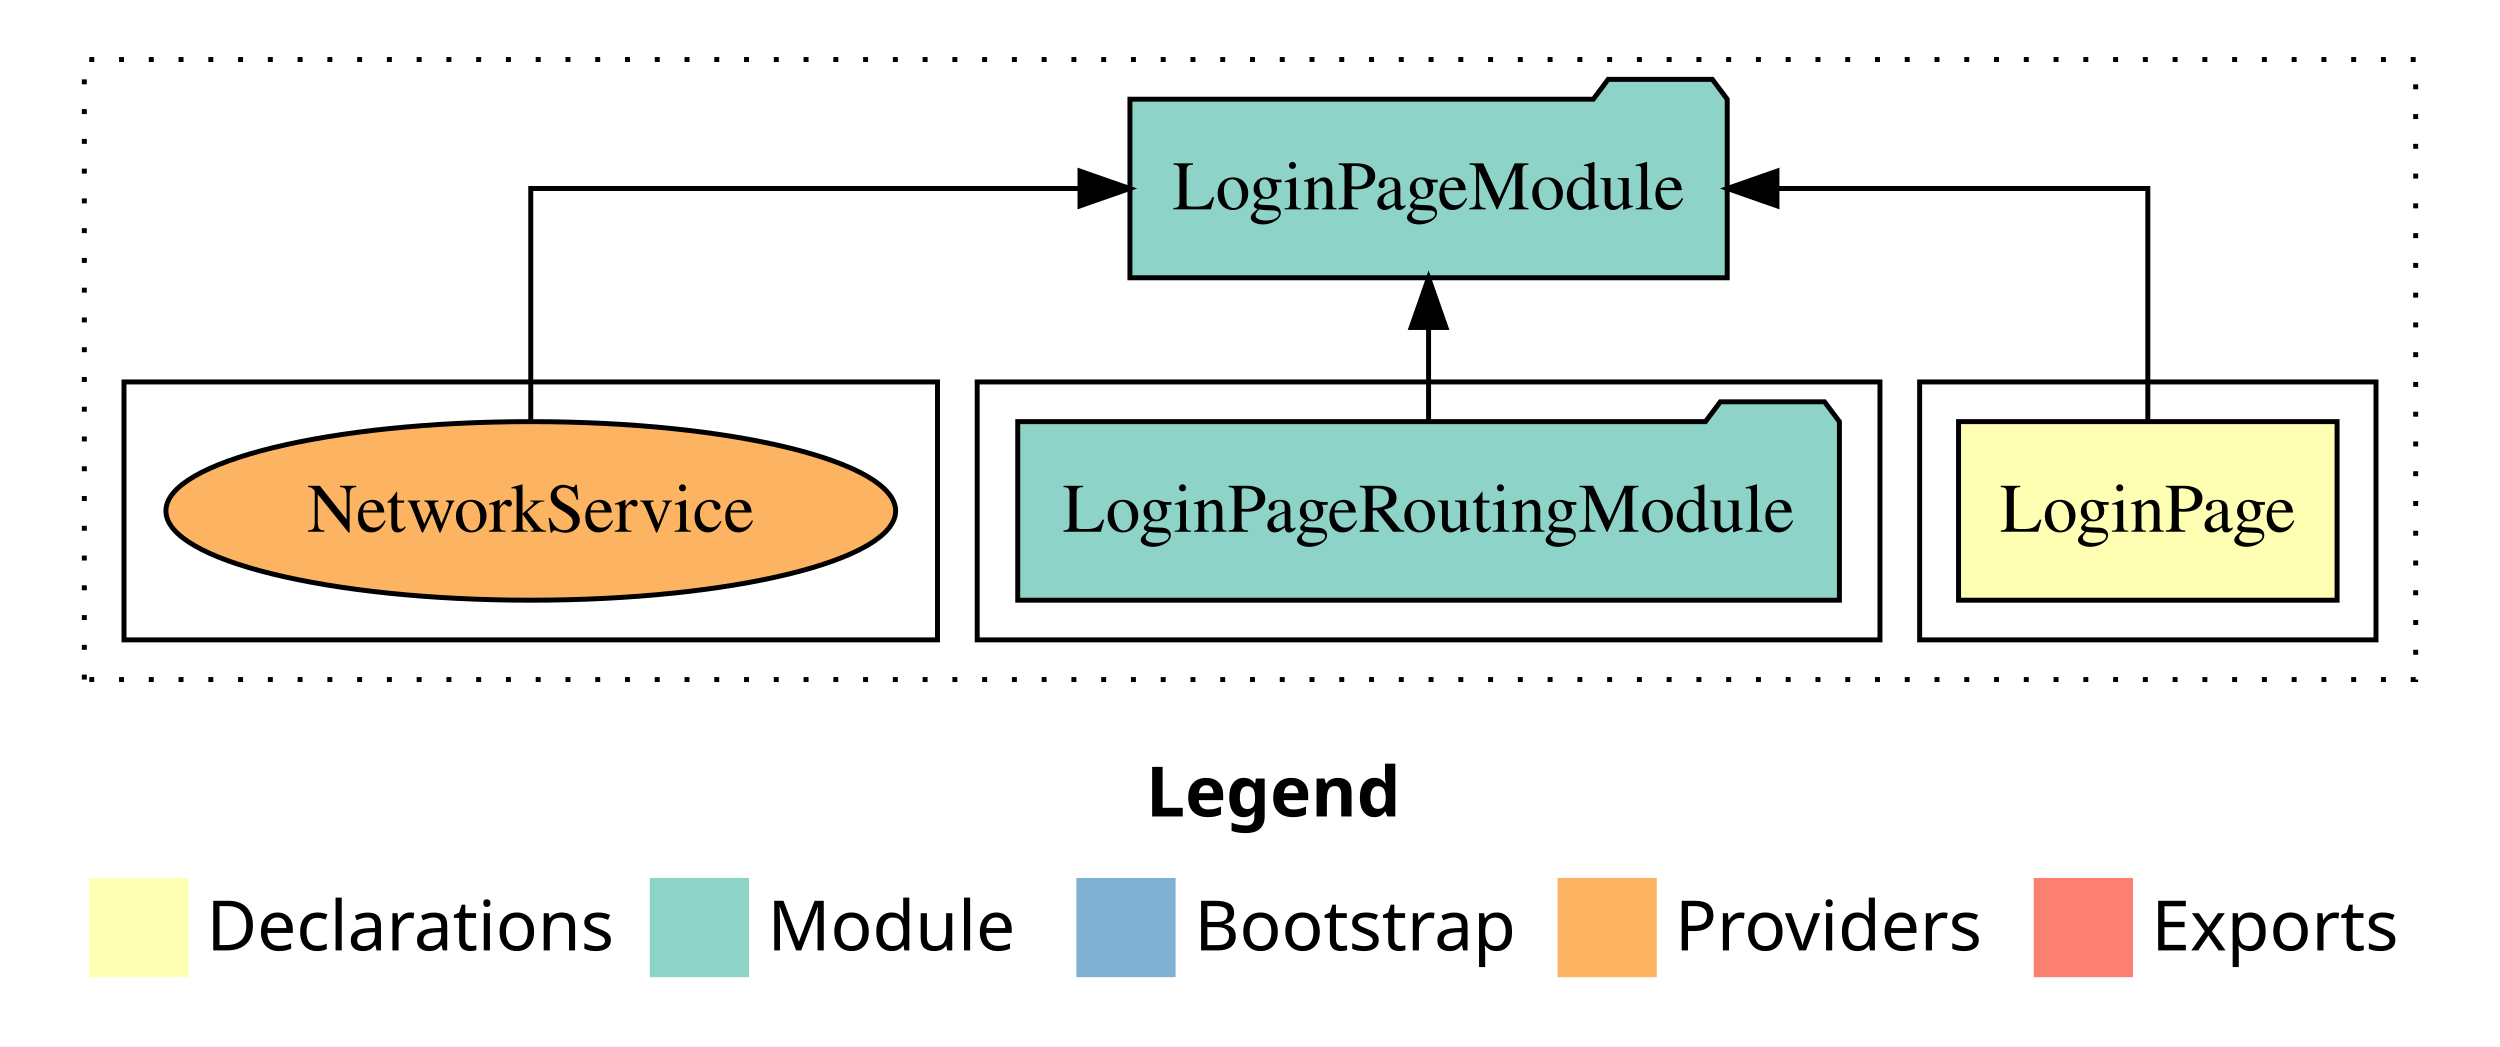
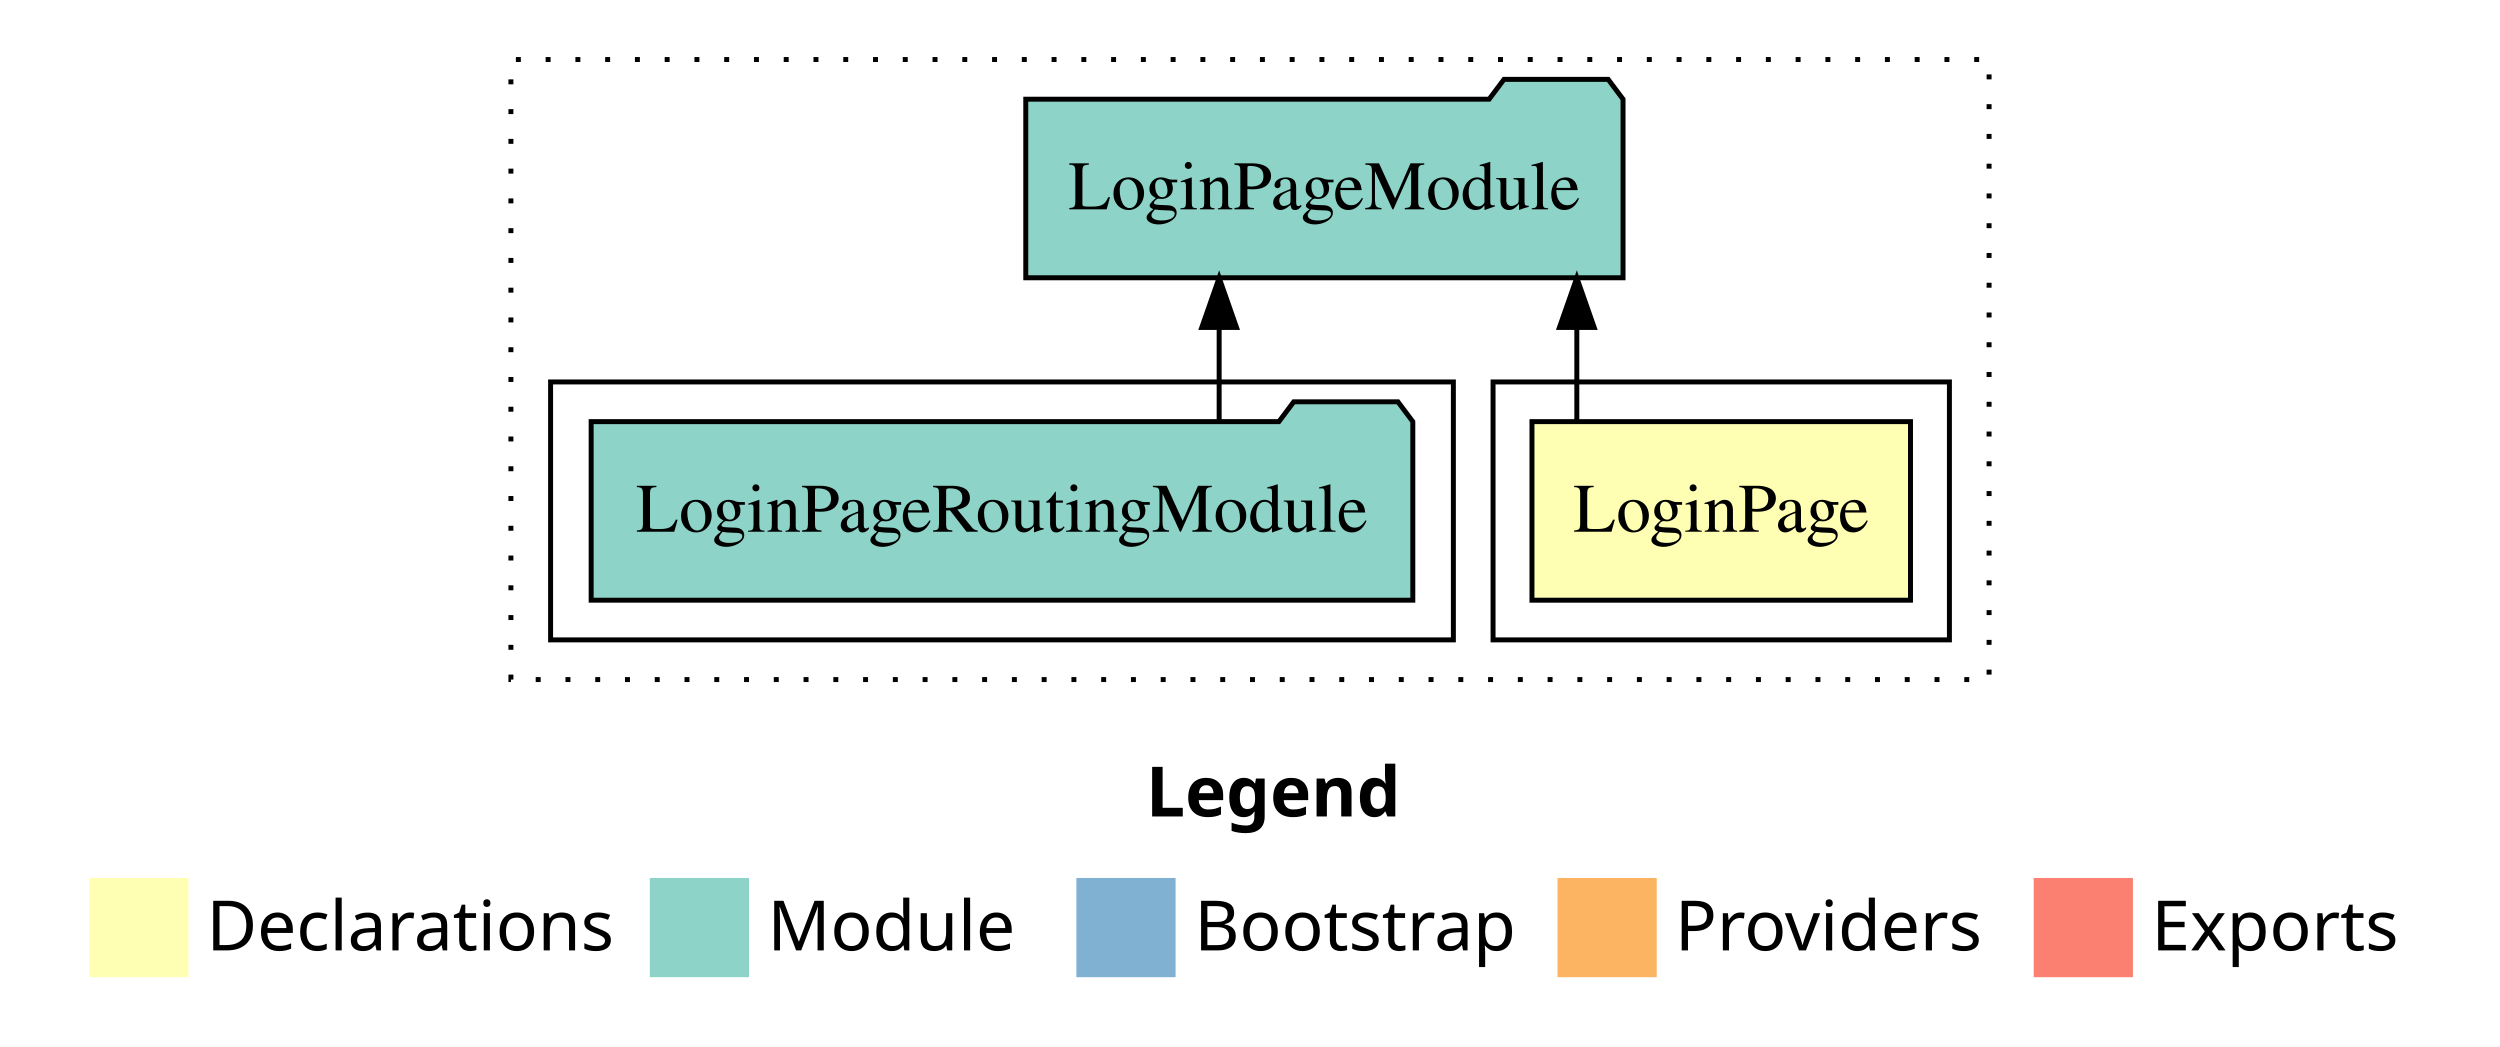
<svg xmlns="http://www.w3.org/2000/svg" width="504pt" height="211pt" viewBox="0.00 0.00 504.00 211.00">
  <g id="graph0" class="graph" transform="scale(1 1) rotate(0) translate(4 207)">
    <polygon fill="#ffffff" stroke="transparent" points="-4,4 -4,-207 500,-207 500,4 -4,4" />
    <text text-anchor="start" x="227.009" y="-42.4" font-family="sans-serif" font-weight="bold" font-size="14.00" fill="#000000">Legend</text>
    <polygon fill="#ffffb3" stroke="transparent" points="14,-10 14,-30 34,-30 34,-10 14,-10" />
    <text text-anchor="start" x="37.629" y="-15.4" font-family="sans-serif" font-size="14.00" fill="#000000">  Declarations</text>
    <polygon fill="#8dd3c7" stroke="transparent" points="127,-10 127,-30 147,-30 147,-10 127,-10" />
    <text text-anchor="start" x="150.725" y="-15.4" font-family="sans-serif" font-size="14.00" fill="#000000">  Module</text>
    <polygon fill="#80b1d3" stroke="transparent" points="213,-10 213,-30 233,-30 233,-10 213,-10" />
    <text text-anchor="start" x="236.781" y="-15.4" font-family="sans-serif" font-size="14.00" fill="#000000">  Bootstrap</text>
    <polygon fill="#fdb462" stroke="transparent" points="310,-10 310,-30 330,-30 330,-10 310,-10" />
    <text text-anchor="start" x="333.673" y="-15.4" font-family="sans-serif" font-size="14.00" fill="#000000">  Providers</text>
    <polygon fill="#fb8072" stroke="transparent" points="406,-10 406,-30 426,-30 426,-10 406,-10" />
    <text text-anchor="start" x="429.726" y="-15.4" font-family="sans-serif" font-size="14.00" fill="#000000">  Exports</text>
    <g id="clust1" class="cluster">
-       <polygon fill="none" stroke="#000000" stroke-dasharray="1,5" points="13,-70 13,-195 483,-195 483,-70 13,-70" />
+       <polygon fill="none" stroke="#000000" stroke-dasharray="1,5" points="99,-70 99,-195 397,-195 397,-70 99,-70" />
    </g>
    <g id="clust2" class="cluster">
-       <polygon fill="none" stroke="#000000" points="383,-78 383,-130 475,-130 475,-78 383,-78" />
+       <polygon fill="none" stroke="#000000" points="297,-78 297,-130 389,-130 389,-78 297,-78" />
    </g>
    <g id="clust4" class="cluster">
-       <polygon fill="none" stroke="#000000" points="193,-78 193,-130 375,-130 375,-78 193,-78" />
-     </g>
-     <g id="clust7" class="cluster">
-       <polygon fill="none" stroke="#000000" points="21,-78 21,-130 185,-130 185,-78 21,-78" />
+       <polygon fill="none" stroke="#000000" points="107,-78 107,-130 289,-130 289,-78 107,-78" />
    </g>
    <g id="node1" class="node">
-       <polygon fill="#ffffb3" stroke="#000000" points="467.156,-122 390.844,-122 390.844,-86 467.156,-86 467.156,-122" />
-       <text text-anchor="middle" x="429" y="-99.8" font-family="Times,serif" font-size="14.00" fill="#000000">LoginPage</text>
+       <polygon fill="#ffffb3" stroke="#000000" points="381.156,-122 304.844,-122 304.844,-86 381.156,-86 381.156,-122" />
+       <text text-anchor="middle" x="343" y="-99.8" font-family="Times,serif" font-size="14.00" fill="#000000">LoginPage</text>
    </g>
    <g id="node2" class="node">
-       <polygon fill="#8dd3c7" stroke="#000000" points="344.205,-187 341.205,-191 320.205,-191 317.205,-187 223.795,-187 223.795,-151 344.205,-151 344.205,-187" />
-       <text text-anchor="middle" x="284" y="-164.8" font-family="Times,serif" font-size="14.00" fill="#000000">LoginPageModule</text>
+       <polygon fill="#8dd3c7" stroke="#000000" points="323.205,-187 320.205,-191 299.205,-191 296.205,-187 202.795,-187 202.795,-151 323.205,-151 323.205,-187" />
+       <text text-anchor="middle" x="263" y="-164.8" font-family="Times,serif" font-size="14.00" fill="#000000">LoginPageModule</text>
    </g>
    <g id="edge1" class="edge">
-       <path fill="none" stroke="#000000" d="M429,-122.106C429,-141.339 429,-169 429,-169 429,-169 354.233,-169 354.233,-169" />
-       <polygon fill="#000000" stroke="#000000" points="354.233,-165.5 344.233,-169 354.233,-172.5 354.233,-165.5" />
+       <path fill="none" stroke="#000000" d="M313.887,-122.106C313.887,-122.106 313.887,-140.991 313.887,-140.991" />
+       <polygon fill="#000000" stroke="#000000" points="310.387,-140.991 313.887,-150.991 317.387,-140.991 310.387,-140.991" />
    </g>
    <g id="node3" class="node">
-       <polygon fill="#8dd3c7" stroke="#000000" points="366.823,-122 363.823,-126 342.823,-126 339.823,-122 201.177,-122 201.177,-86 366.823,-86 366.823,-122" />
-       <text text-anchor="middle" x="284" y="-99.8" font-family="Times,serif" font-size="14.00" fill="#000000">LoginPageRoutingModule</text>
+       <polygon fill="#8dd3c7" stroke="#000000" points="280.823,-122 277.823,-126 256.823,-126 253.823,-122 115.177,-122 115.177,-86 280.823,-86 280.823,-122" />
+       <text text-anchor="middle" x="198" y="-99.8" font-family="Times,serif" font-size="14.00" fill="#000000">LoginPageRoutingModule</text>
    </g>
    <g id="edge2" class="edge">
-       <path fill="none" stroke="#000000" d="M284,-122.106C284,-122.106 284,-140.991 284,-140.991" />
-       <polygon fill="#000000" stroke="#000000" points="280.5,-140.991 284,-150.991 287.5,-140.991 280.5,-140.991" />
-     </g>
-     <g id="node4" class="node">
-       <ellipse fill="#fdb462" stroke="#000000" cx="103" cy="-104" rx="73.554" ry="18" />
-       <text text-anchor="middle" x="103" y="-99.8" font-family="Times,serif" font-size="14.00" fill="#000000">NetworkService</text>
-     </g>
-     <g id="edge3" class="edge">
-       <path fill="none" stroke="#000000" d="M103,-122.106C103,-141.339 103,-169 103,-169 103,-169 213.73,-169 213.73,-169" />
-       <polygon fill="#000000" stroke="#000000" points="213.73,-172.5 223.73,-169 213.73,-165.5 213.73,-172.5" />
+       <path fill="none" stroke="#000000" d="M241.78,-122.106C241.78,-122.106 241.78,-140.991 241.78,-140.991" />
+       <polygon fill="#000000" stroke="#000000" points="238.28,-140.991 241.78,-150.991 245.28,-140.991 238.28,-140.991" />
    </g>
  </g>
</svg>
